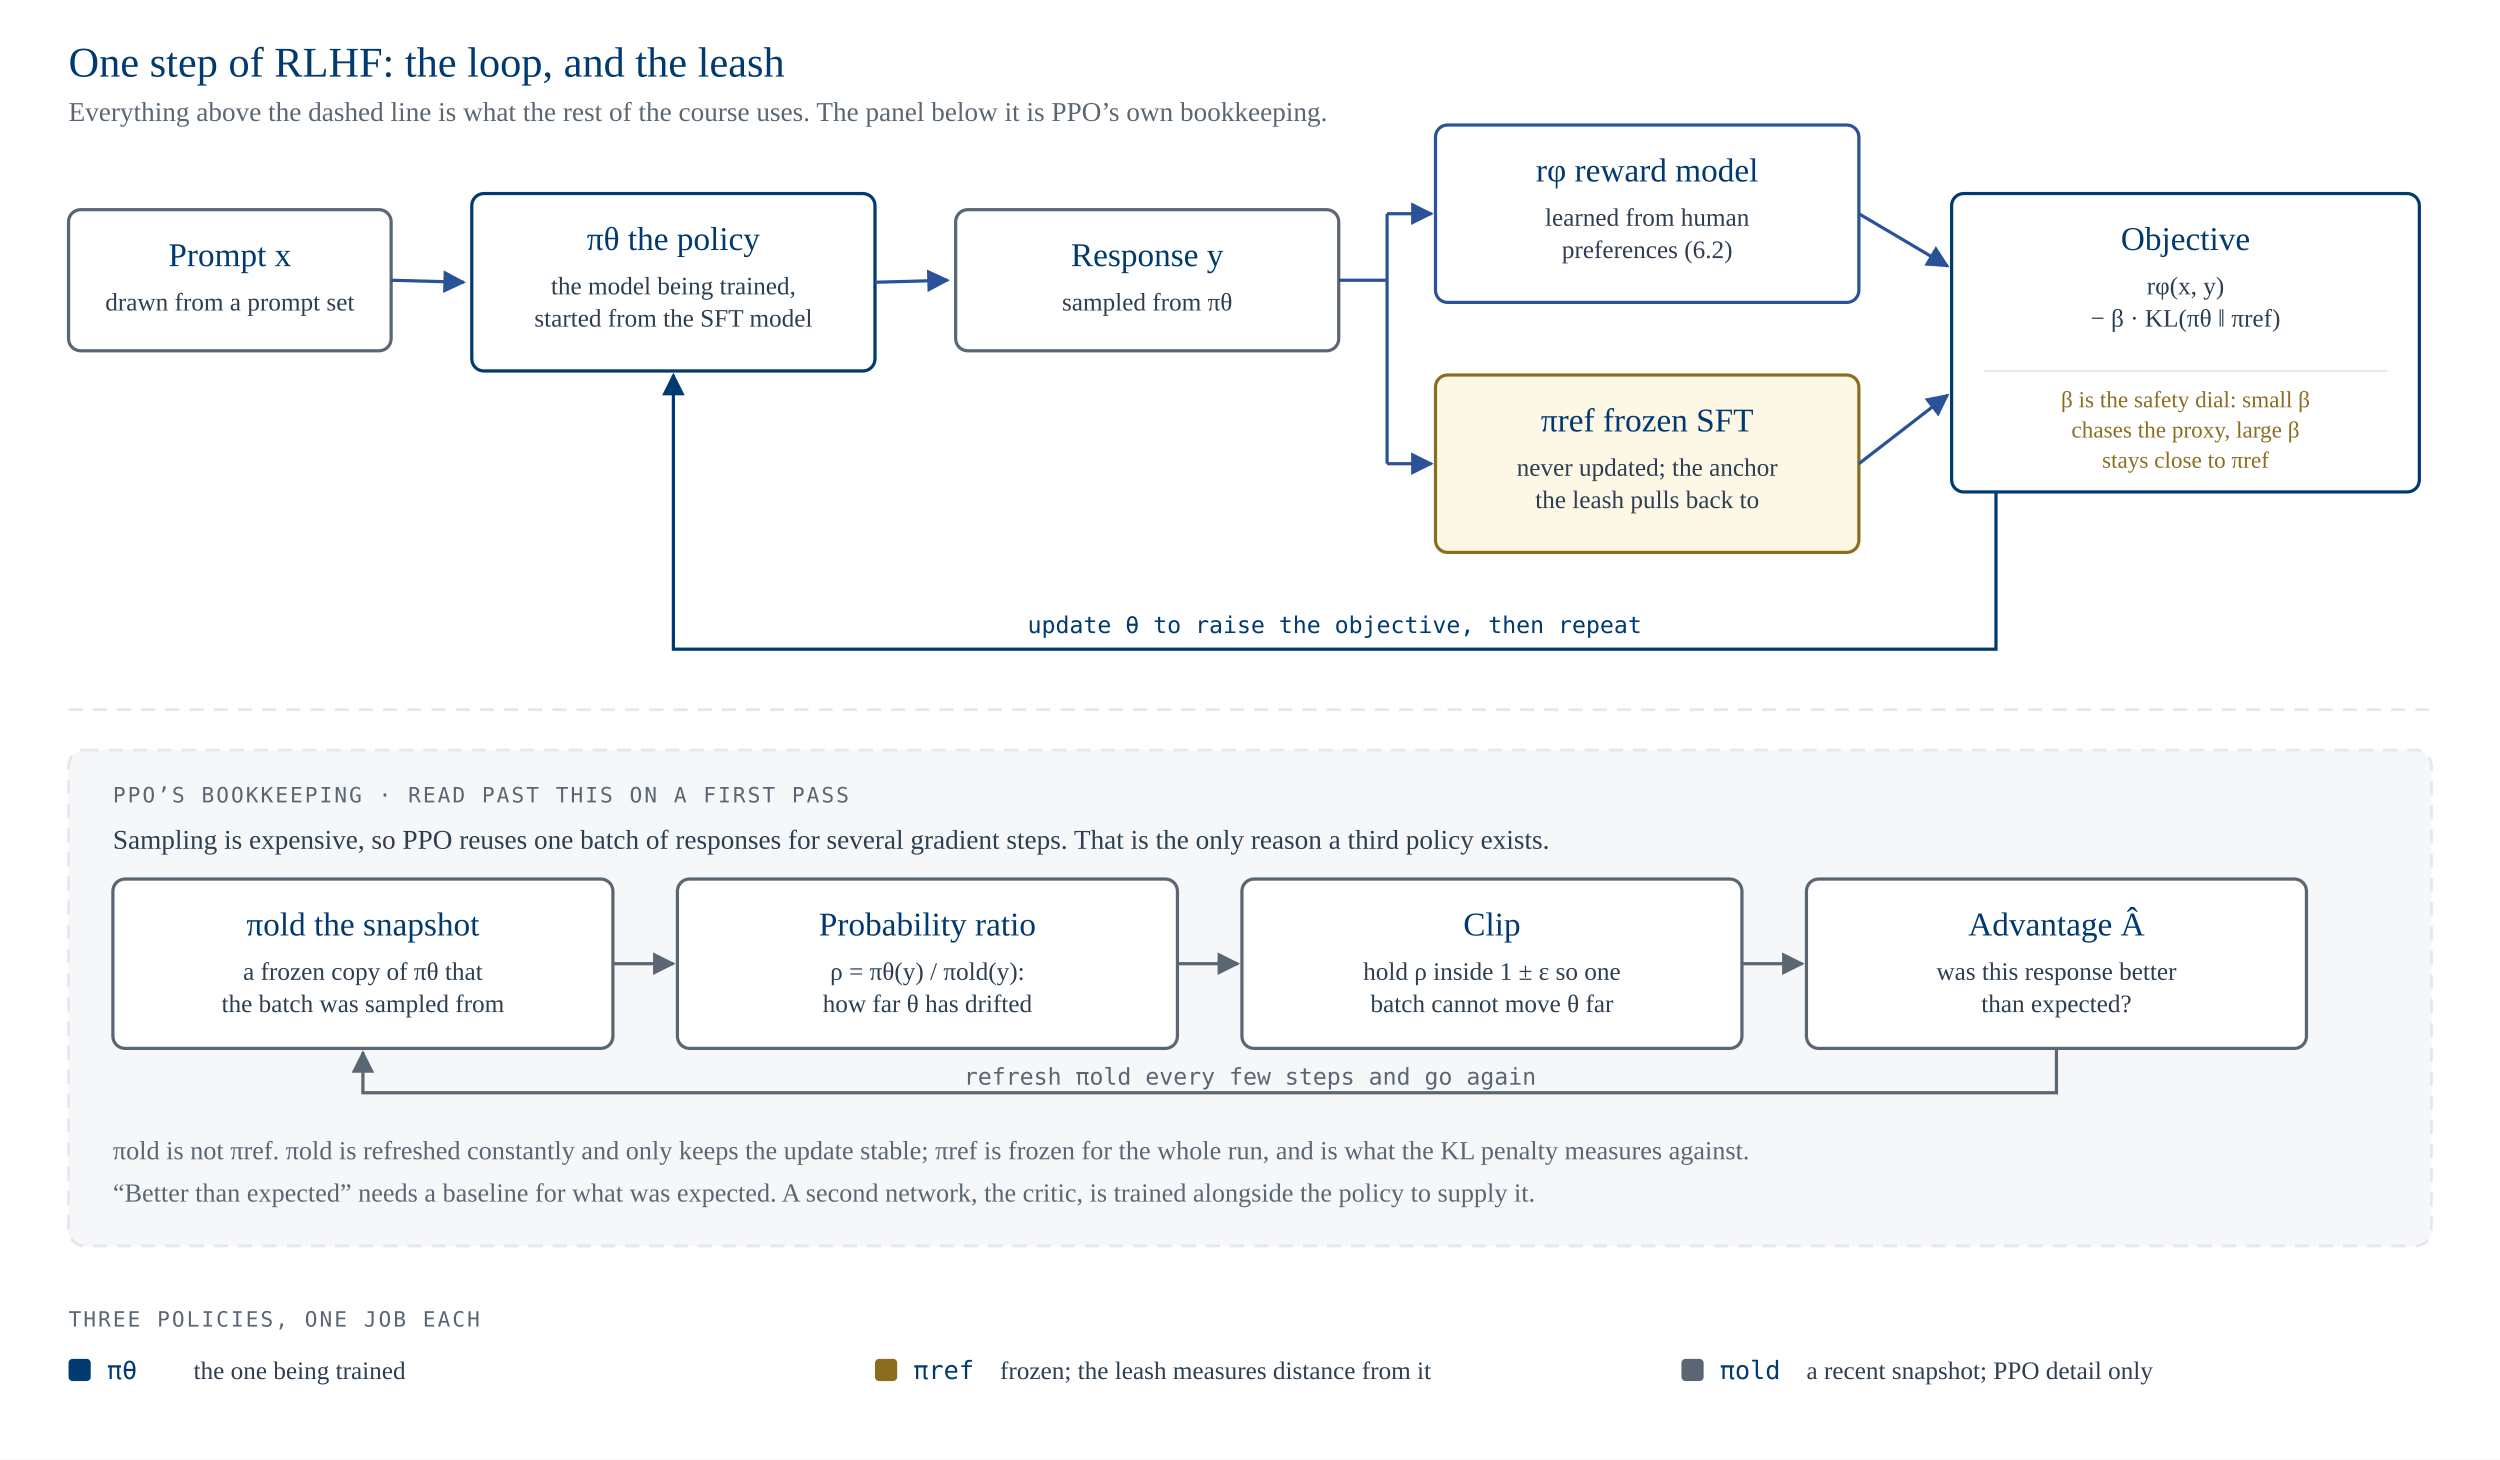
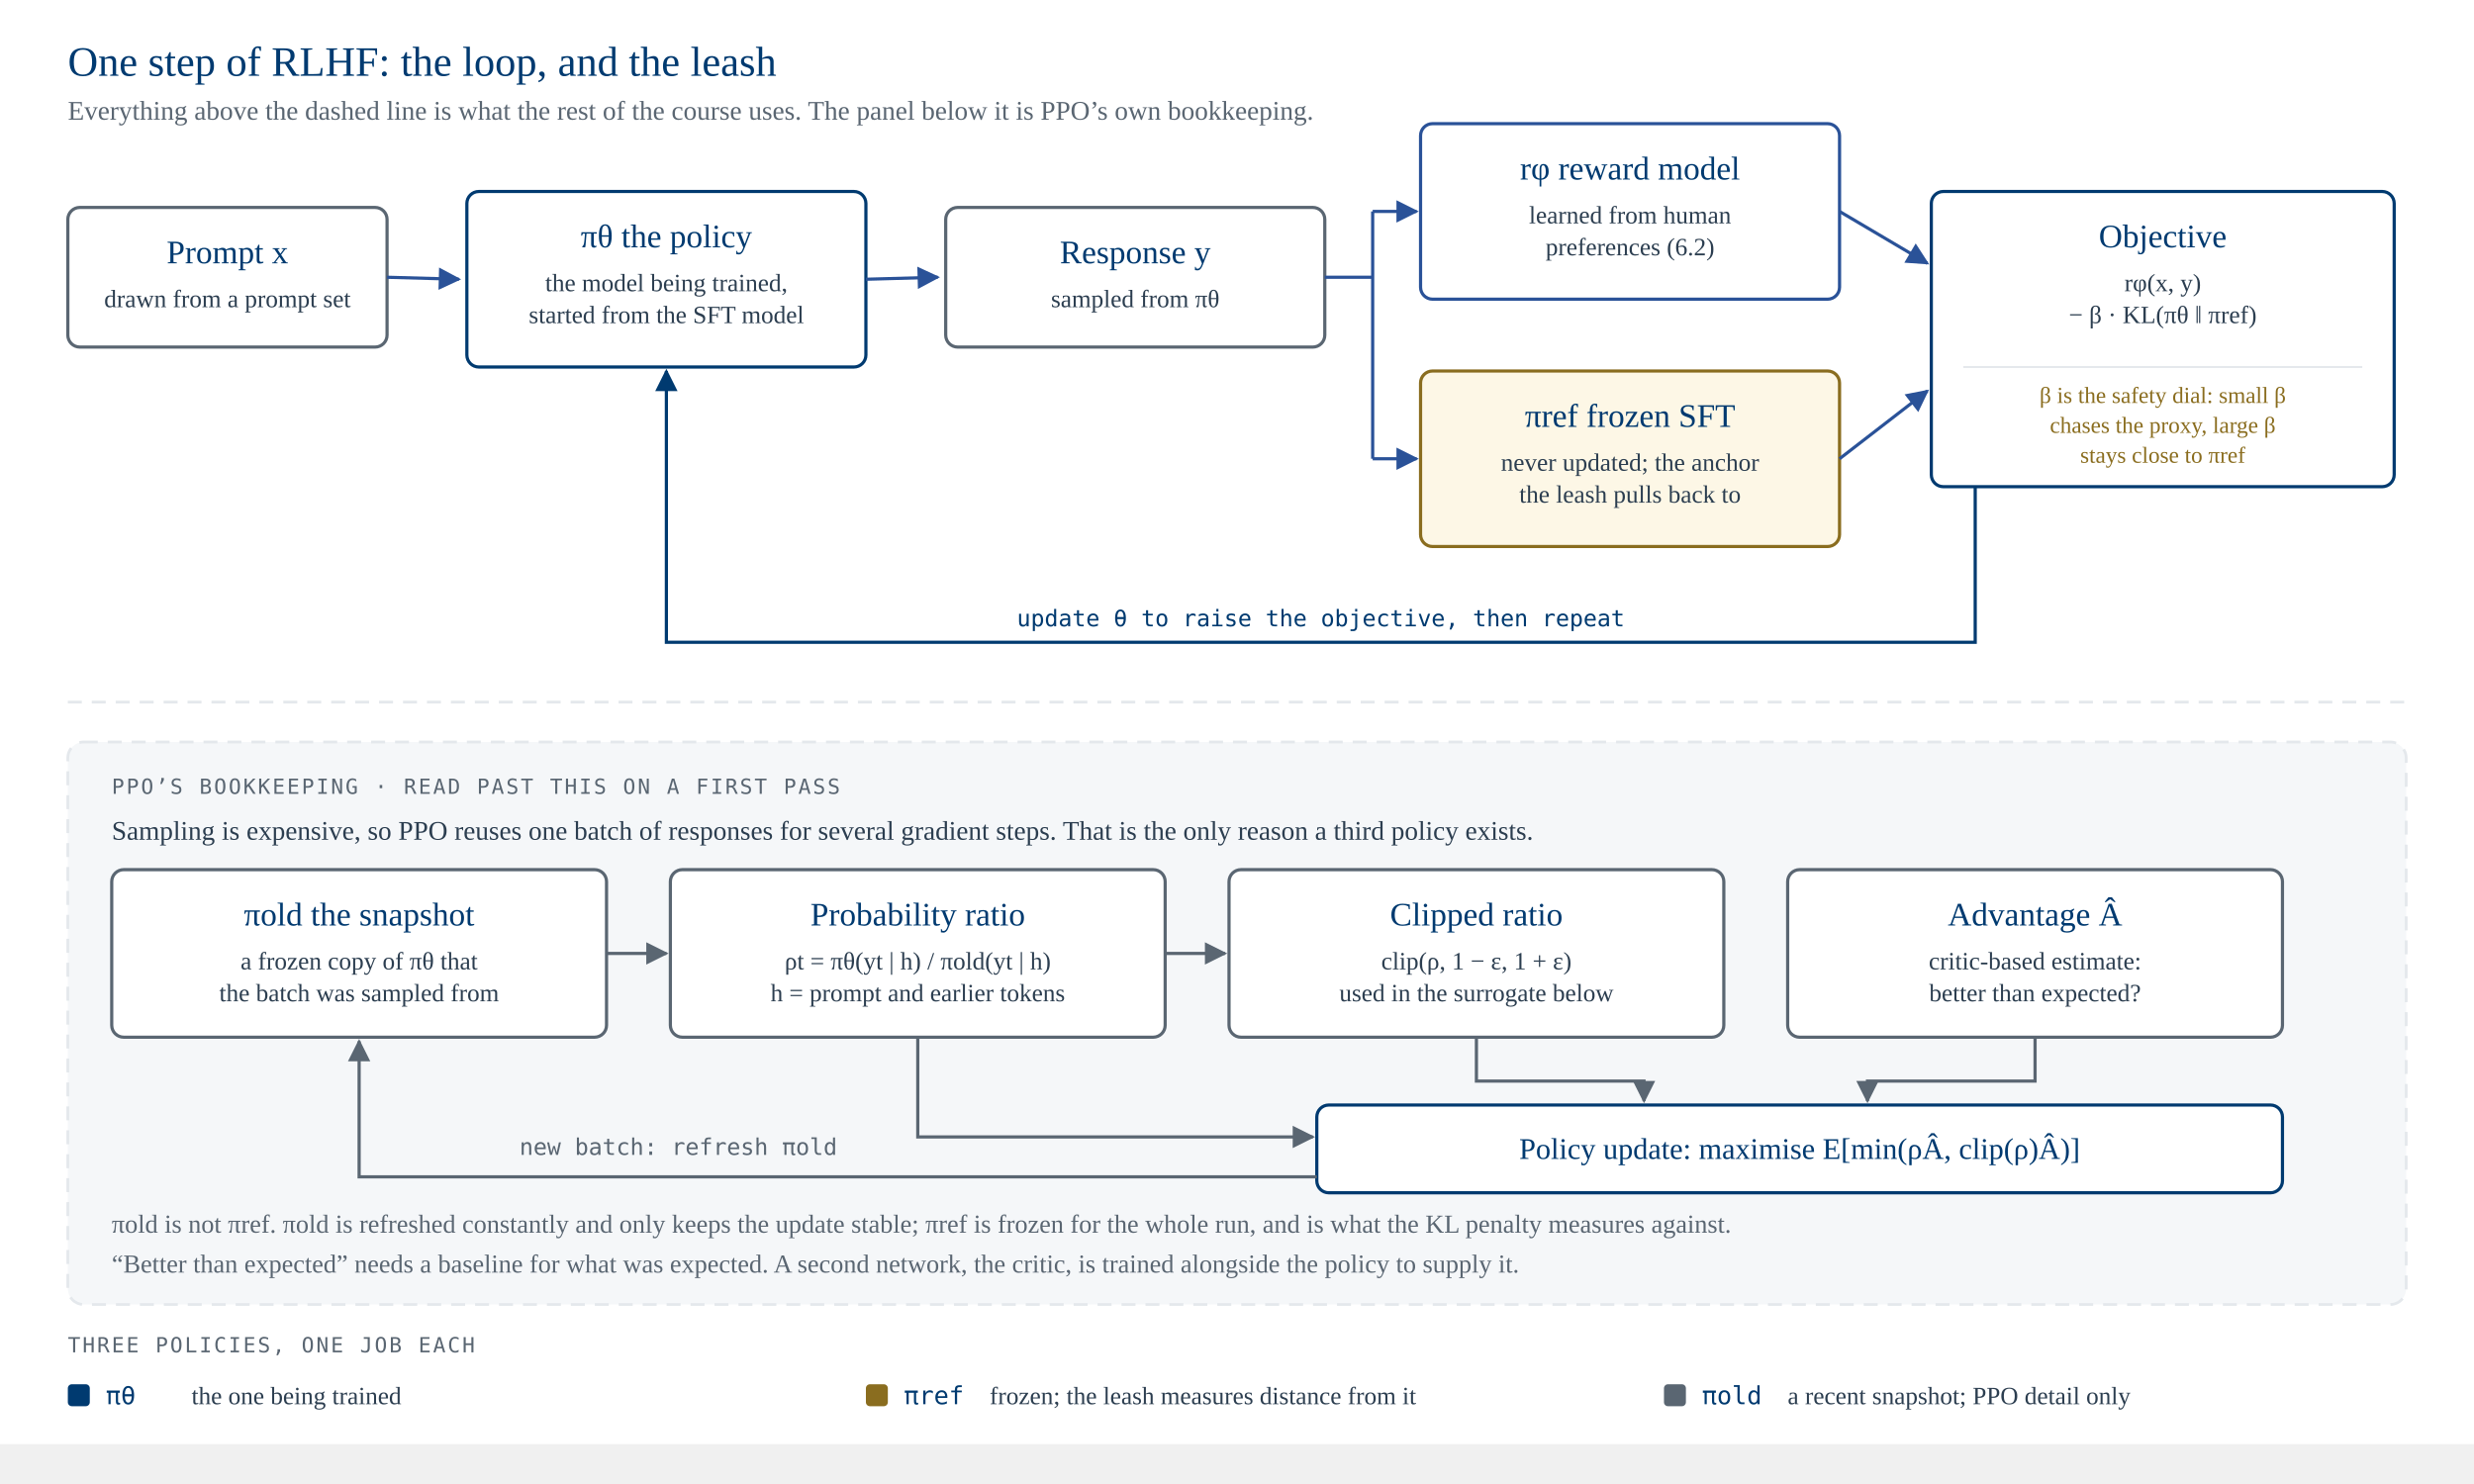
- <svg xmlns="http://www.w3.org/2000/svg" viewBox="0 0 1240 724" width="1240" height="724" font-family="Source Serif 4, Georgia, 'Times New Roman', serif">
+ <svg xmlns="http://www.w3.org/2000/svg" viewBox="0 0 1240 744" width="1240" height="744" font-family="Source Serif 4, Georgia, 'Times New Roman', serif" role="img" aria-labelledby="title desc">
  <defs>
    <marker id="ah-2a5298" viewBox="0 0 10 10" refX="9" refY="5" markerWidth="7" markerHeight="7" orient="auto-start-reverse">
      <path d="M0,0 L10,5 L0,10 z" fill="#2a5298" />
    </marker>
    <marker id="ah-003A70" viewBox="0 0 10 10" refX="9" refY="5" markerWidth="7" markerHeight="7" orient="auto-start-reverse">
      <path d="M0,0 L10,5 L0,10 z" fill="#003A70" />
    </marker>
    <marker id="ah-8a6d1f" viewBox="0 0 10 10" refX="9" refY="5" markerWidth="7" markerHeight="7" orient="auto-start-reverse">
      <path d="M0,0 L10,5 L0,10 z" fill="#8a6d1f" />
    </marker>
    <marker id="ah-5a6672" viewBox="0 0 10 10" refX="9" refY="5" markerWidth="7" markerHeight="7" orient="auto-start-reverse">
      <path d="M0,0 L10,5 L0,10 z" fill="#5a6672" />
    </marker>
  </defs>
  <rect width="1240" height="724" fill="#ffffff" />
  <text x="34" y="38" text-anchor="start" font-family="Fraunces, Georgia, 'Times New Roman', serif" font-size="21" fill="#003A70">One step of RLHF: the loop, and the leash</text>
  <text x="34" y="60" text-anchor="start" font-family="Source Serif 4, Georgia, 'Times New Roman', serif" font-size="13.5" fill="#5a6672">Everything above the dashed line is what the rest of the course uses. The panel below it is PPO’s own bookkeeping.</text>
  <rect x="34" y="104" width="160" height="70" rx="6" fill="#ffffff" stroke="#5a6672" stroke-width="1.6" />
  <text x="114.0" y="132" text-anchor="middle" font-family="Fraunces, Georgia, 'Times New Roman', serif" font-size="16.5" fill="#003A70">Prompt  x</text>
  <text x="114.0" y="154" text-anchor="middle" font-family="Source Serif 4, Georgia, 'Times New Roman', serif" font-size="12.5" fill="#2c3e50">drawn from a prompt set</text>
  <rect x="234" y="96" width="200" height="88" rx="6" fill="#ffffff" stroke="#003A70" stroke-width="1.6" />
  <text x="334.0" y="124" text-anchor="middle" font-family="Fraunces, Georgia, 'Times New Roman', serif" font-size="16.5" fill="#003A70">πθ   the policy</text>
  <text x="334.0" y="146" text-anchor="middle" font-family="Source Serif 4, Georgia, 'Times New Roman', serif" font-size="12.5" fill="#2c3e50">the model being trained,</text>
  <text x="334.0" y="162" text-anchor="middle" font-family="Source Serif 4, Georgia, 'Times New Roman', serif" font-size="12.5" fill="#2c3e50">started from the SFT model</text>
  <rect x="474" y="104" width="190" height="70" rx="6" fill="#ffffff" stroke="#5a6672" stroke-width="1.6" />
  <text x="569.0" y="132" text-anchor="middle" font-family="Fraunces, Georgia, 'Times New Roman', serif" font-size="16.5" fill="#003A70">Response  y</text>
  <text x="569.0" y="154" text-anchor="middle" font-family="Source Serif 4, Georgia, 'Times New Roman', serif" font-size="12.5" fill="#2c3e50">sampled from πθ</text>
  <rect x="712" y="62" width="210" height="88" rx="6" fill="#ffffff" stroke="#2a5298" stroke-width="1.6" />
  <text x="817.0" y="90" text-anchor="middle" font-family="Fraunces, Georgia, 'Times New Roman', serif" font-size="16.5" fill="#003A70">rφ   reward model</text>
  <text x="817.0" y="112" text-anchor="middle" font-family="Source Serif 4, Georgia, 'Times New Roman', serif" font-size="12.5" fill="#2c3e50">learned from human</text>
  <text x="817.0" y="128" text-anchor="middle" font-family="Source Serif 4, Georgia, 'Times New Roman', serif" font-size="12.5" fill="#2c3e50">preferences (6.2)</text>
  <rect x="712" y="186" width="210" height="88" rx="6" fill="#fdf7e6" stroke="#8a6d1f" stroke-width="1.6" />
  <text x="817.0" y="214" text-anchor="middle" font-family="Fraunces, Georgia, 'Times New Roman', serif" font-size="16.5" fill="#003A70">πref   frozen SFT</text>
  <text x="817.0" y="236" text-anchor="middle" font-family="Source Serif 4, Georgia, 'Times New Roman', serif" font-size="12.5" fill="#2c3e50">never updated; the anchor</text>
  <text x="817.0" y="252" text-anchor="middle" font-family="Source Serif 4, Georgia, 'Times New Roman', serif" font-size="12.5" fill="#2c3e50">the leash pulls back to</text>
  <rect x="968" y="96" width="232" height="148" rx="6" fill="#ffffff" stroke="#003A70" stroke-width="1.6" />
  <text x="1084.0" y="124" text-anchor="middle" font-family="Fraunces, Georgia, 'Times New Roman', serif" font-size="16.5" fill="#003A70">Objective</text>
  <text x="1084.0" y="146" text-anchor="middle" font-family="Source Serif 4, Georgia, 'Times New Roman', serif" font-size="12.5" fill="#2c3e50">rφ(x, y)</text>
  <text x="1084.0" y="162" text-anchor="middle" font-family="Source Serif 4, Georgia, 'Times New Roman', serif" font-size="12.5" fill="#2c3e50">−  β · KL(πθ ‖ πref)</text>
  <line x1="984" y1="184" x2="1184" y2="184" stroke="#e4e8ec" stroke-width="1" />
  <text x="1084.0" y="202" text-anchor="middle" font-family="Source Serif 4, Georgia, 'Times New Roman', serif" font-size="11.5" fill="#8a6d1f">β is the safety dial: small β</text>
  <text x="1084.0" y="217" text-anchor="middle" font-family="Source Serif 4, Georgia, 'Times New Roman', serif" font-size="11.5" fill="#8a6d1f">chases the proxy, large β</text>
  <text x="1084.0" y="232" text-anchor="middle" font-family="Source Serif 4, Georgia, 'Times New Roman', serif" font-size="11.5" fill="#8a6d1f">stays close to πref</text>
  <path d="M194 139 L230 140" fill="none" stroke="#2a5298" stroke-width="1.6" marker-end="url(#ah-2a5298)" />
  <path d="M434 140 L470 139" fill="none" stroke="#2a5298" stroke-width="1.6" marker-end="url(#ah-2a5298)" />
  <line x1="664" y1="139" x2="688" y2="139" stroke="#2a5298" stroke-width="1.6" />
  <line x1="688" y1="106" x2="688" y2="230" stroke="#2a5298" stroke-width="1.6" />
  <path d="M688 106 L710 106" fill="none" stroke="#2a5298" stroke-width="1.6" marker-end="url(#ah-2a5298)" />
  <path d="M688 230 L710 230" fill="none" stroke="#2a5298" stroke-width="1.6" marker-end="url(#ah-2a5298)" />
  <path d="M922 106 L966 132" fill="none" stroke="#2a5298" stroke-width="1.6" marker-end="url(#ah-2a5298)" />
  <path d="M922 230 L966 196" fill="none" stroke="#2a5298" stroke-width="1.6" marker-end="url(#ah-2a5298)" />
  <path d="M990 244 L990 322 L334 322 L334 186" fill="none" stroke="#003A70" stroke-width="1.6" marker-end="url(#ah-003A70)" />
  <text x="662" y="314" text-anchor="middle" font-family="IBM Plex Mono, ui-monospace, Menlo, Consolas, monospace" font-size="11.5" fill="#003A70">update θ to raise the objective, then repeat</text>
  <line x1="34" y1="352" x2="1206" y2="352" stroke="#e4e8ec" stroke-width="1.4" stroke-dasharray="7 5" />
-   <rect x="34" y="372" width="1172" height="246" rx="8" fill="#f5f7f9" stroke="#e4e8ec" stroke-width="1.4" stroke-dasharray="7 5" />
+   <rect x="34" y="372" width="1172" height="282" rx="8" fill="#f5f7f9" stroke="#e4e8ec" stroke-width="1.4" stroke-dasharray="7 5" />
  <text x="56" y="398" text-anchor="start" font-family="IBM Plex Mono, ui-monospace, Menlo, Consolas, monospace" font-size="10.5" fill="#5a6672" letter-spacing="1">PPO’S BOOKKEEPING · READ PAST THIS ON A FIRST PASS</text>
  <text x="56" y="421" text-anchor="start" font-family="Source Serif 4, Georgia, 'Times New Roman', serif" font-size="13.5" fill="#2c3e50">Sampling is expensive, so PPO reuses one batch of responses for several gradient steps. That is the only reason a third policy exists.</text>
  <rect x="56" y="436" width="248" height="84" rx="6" fill="#ffffff" stroke="#5a6672" stroke-width="1.6" />
  <text x="180.0" y="464" text-anchor="middle" font-family="Fraunces, Georgia, 'Times New Roman', serif" font-size="16.5" fill="#003A70">πold   the snapshot</text>
  <text x="180.0" y="486" text-anchor="middle" font-family="Source Serif 4, Georgia, 'Times New Roman', serif" font-size="12.5" fill="#2c3e50">a frozen copy of πθ that</text>
  <text x="180.0" y="502" text-anchor="middle" font-family="Source Serif 4, Georgia, 'Times New Roman', serif" font-size="12.5" fill="#2c3e50">the batch was sampled from</text>
  <rect x="336" y="436" width="248" height="84" rx="6" fill="#ffffff" stroke="#5a6672" stroke-width="1.6" />
  <text x="460.0" y="464" text-anchor="middle" font-family="Fraunces, Georgia, 'Times New Roman', serif" font-size="16.5" fill="#003A70">Probability ratio</text>
-   <text x="460.0" y="486" text-anchor="middle" font-family="Source Serif 4, Georgia, 'Times New Roman', serif" font-size="12.5" fill="#2c3e50">ρ = πθ(y) / πold(y):</text>
-   <text x="460.0" y="502" text-anchor="middle" font-family="Source Serif 4, Georgia, 'Times New Roman', serif" font-size="12.5" fill="#2c3e50">how far θ has drifted</text>
+   <text x="460.0" y="486" text-anchor="middle" font-family="Source Serif 4, Georgia, 'Times New Roman', serif" font-size="12.5" fill="#2c3e50">ρt = πθ(yt | h) / πold(yt | h)</text>
+   <text x="460.0" y="502" text-anchor="middle" font-family="Source Serif 4, Georgia, 'Times New Roman', serif" font-size="12.5" fill="#2c3e50">h = prompt and earlier tokens</text>
  <rect x="616" y="436" width="248" height="84" rx="6" fill="#ffffff" stroke="#5a6672" stroke-width="1.6" />
-   <text x="740.0" y="464" text-anchor="middle" font-family="Fraunces, Georgia, 'Times New Roman', serif" font-size="16.5" fill="#003A70">Clip</text>
-   <text x="740.0" y="486" text-anchor="middle" font-family="Source Serif 4, Georgia, 'Times New Roman', serif" font-size="12.5" fill="#2c3e50">hold ρ inside 1 ± ε so one</text>
-   <text x="740.0" y="502" text-anchor="middle" font-family="Source Serif 4, Georgia, 'Times New Roman', serif" font-size="12.5" fill="#2c3e50">batch cannot move θ far</text>
+   <text x="740.0" y="464" text-anchor="middle" font-family="Fraunces, Georgia, 'Times New Roman', serif" font-size="16.5" fill="#003A70">Clipped ratio</text>
+   <text x="740.0" y="486" text-anchor="middle" font-family="Source Serif 4, Georgia, 'Times New Roman', serif" font-size="12.5" fill="#2c3e50">clip(ρ, 1 − ε, 1 + ε)</text>
+   <text x="740.0" y="502" text-anchor="middle" font-family="Source Serif 4, Georgia, 'Times New Roman', serif" font-size="12.5" fill="#2c3e50">used in the surrogate below</text>
  <rect x="896" y="436" width="248" height="84" rx="6" fill="#ffffff" stroke="#5a6672" stroke-width="1.6" />
  <text x="1020.0" y="464" text-anchor="middle" font-family="Fraunces, Georgia, 'Times New Roman', serif" font-size="16.5" fill="#003A70">Advantage  Â</text>
-   <text x="1020.0" y="486" text-anchor="middle" font-family="Source Serif 4, Georgia, 'Times New Roman', serif" font-size="12.5" fill="#2c3e50">was this response better</text>
-   <text x="1020.0" y="502" text-anchor="middle" font-family="Source Serif 4, Georgia, 'Times New Roman', serif" font-size="12.5" fill="#2c3e50">than expected?</text>
+   <text x="1020.0" y="486" text-anchor="middle" font-family="Source Serif 4, Georgia, 'Times New Roman', serif" font-size="12.5" fill="#2c3e50">critic-based estimate:</text>
+   <text x="1020.0" y="502" text-anchor="middle" font-family="Source Serif 4, Georgia, 'Times New Roman', serif" font-size="12.5" fill="#2c3e50">better than expected?</text>
  <path d="M304 478.0 L334 478.0" fill="none" stroke="#5a6672" stroke-width="1.6" marker-end="url(#ah-5a6672)" />
  <path d="M584 478.0 L614 478.0" fill="none" stroke="#5a6672" stroke-width="1.6" marker-end="url(#ah-5a6672)" />
-   <path d="M864 478.0 L894 478.0" fill="none" stroke="#5a6672" stroke-width="1.6" marker-end="url(#ah-5a6672)" />
-   <path d="M1020.0 520 L1020.0 542 L180.0 542 L180.0 522" fill="none" stroke="#5a6672" stroke-width="1.6" marker-end="url(#ah-5a6672)" />
-   <text x="620" y="538" text-anchor="middle" font-family="IBM Plex Mono, ui-monospace, Menlo, Consolas, monospace" font-size="11.5" fill="#5a6672">refresh πold every few steps and go again</text>
-   <text x="56" y="575" text-anchor="start" font-family="Source Serif 4, Georgia, 'Times New Roman', serif" font-size="13" fill="#5a6672">πold is not πref. πold is refreshed constantly and only keeps the update stable; πref is frozen for the whole run, and is what the KL penalty measures against.</text>
-   <text x="56" y="596" text-anchor="start" font-family="Source Serif 4, Georgia, 'Times New Roman', serif" font-size="13" fill="#5a6672">“Better than expected” needs a baseline for what was expected. A second network, the critic, is trained alongside the policy to supply it.</text>
-   <text x="34" y="658" text-anchor="start" font-family="IBM Plex Mono, ui-monospace, Menlo, Consolas, monospace" font-size="10.5" fill="#5a6672" letter-spacing="1">THREE POLICIES, ONE JOB EACH</text>
-   <rect x="34" y="674" width="11" height="11" rx="2" fill="#003A70" />
-   <text x="53" y="684" text-anchor="start" font-family="IBM Plex Mono, ui-monospace, Menlo, Consolas, monospace" font-size="12.5" fill="#003A70">πθ</text>
-   <text x="96" y="684" text-anchor="start" font-family="Source Serif 4, Georgia, 'Times New Roman', serif" font-size="12.5" fill="#2c3e50">the one being trained</text>
-   <rect x="434" y="674" width="11" height="11" rx="2" fill="#8a6d1f" />
-   <text x="453" y="684" text-anchor="start" font-family="IBM Plex Mono, ui-monospace, Menlo, Consolas, monospace" font-size="12.5" fill="#003A70">πref</text>
-   <text x="496" y="684" text-anchor="start" font-family="Source Serif 4, Georgia, 'Times New Roman', serif" font-size="12.5" fill="#2c3e50">frozen; the leash measures distance from it</text>
-   <rect x="834" y="674" width="11" height="11" rx="2" fill="#5a6672" />
-   <text x="853" y="684" text-anchor="start" font-family="IBM Plex Mono, ui-monospace, Menlo, Consolas, monospace" font-size="12.5" fill="#003A70">πold</text>
-   <text x="896" y="684" text-anchor="start" font-family="Source Serif 4, Georgia, 'Times New Roman', serif" font-size="12.5" fill="#2c3e50">a recent snapshot; PPO detail only</text>
+   <path d="M740 520 V542 H824 V552" fill="none" stroke="#5a6672" stroke-width="1.6" marker-end="url(#ah-5a6672)" />
+   <path d="M1020 520 V542 H936 V552" fill="none" stroke="#5a6672" stroke-width="1.6" marker-end="url(#ah-5a6672)" />
+   <path d="M460 520 V570 H658" fill="none" stroke="#5a6672" stroke-width="1.6" marker-end="url(#ah-5a6672)" />
+   <rect x="660" y="554" width="484" height="44" rx="6" fill="#ffffff" stroke="#003A70" stroke-width="1.6" />
+   <text x="902" y="581" text-anchor="middle" font-size="15" fill="#003A70">Policy update: maximise E[min(ρÂ, clip(ρ)Â)]</text>
+   <path d="M660 590 H180 V522" fill="none" stroke="#5a6672" stroke-width="1.6" marker-end="url(#ah-5a6672)" />
+   <text x="340" y="579" text-anchor="middle" font-family="IBM Plex Mono, ui-monospace, Menlo, Consolas, monospace" font-size="11.5" fill="#5a6672">new batch: refresh πold</text>
+   <text x="56" y="618" text-anchor="start" font-family="Source Serif 4, Georgia, 'Times New Roman', serif" font-size="13" fill="#5a6672">πold is not πref. πold is refreshed constantly and only keeps the update stable; πref is frozen for the whole run, and is what the KL penalty measures against.</text>
+   <text x="56" y="638" text-anchor="start" font-family="Source Serif 4, Georgia, 'Times New Roman', serif" font-size="13" fill="#5a6672">“Better than expected” needs a baseline for what was expected. A second network, the critic, is trained alongside the policy to supply it.</text>
+   <text x="34" y="678" text-anchor="start" font-family="IBM Plex Mono, ui-monospace, Menlo, Consolas, monospace" font-size="10.5" fill="#5a6672" letter-spacing="1">THREE POLICIES, ONE JOB EACH</text>
+   <rect x="34" y="694" width="11" height="11" rx="2" fill="#003A70" />
+   <text x="53" y="704" text-anchor="start" font-family="IBM Plex Mono, ui-monospace, Menlo, Consolas, monospace" font-size="12.5" fill="#003A70">πθ</text>
+   <text x="96" y="704" text-anchor="start" font-family="Source Serif 4, Georgia, 'Times New Roman', serif" font-size="12.5" fill="#2c3e50">the one being trained</text>
+   <rect x="434" y="694" width="11" height="11" rx="2" fill="#8a6d1f" />
+   <text x="453" y="704" text-anchor="start" font-family="IBM Plex Mono, ui-monospace, Menlo, Consolas, monospace" font-size="12.5" fill="#003A70">πref</text>
+   <text x="496" y="704" text-anchor="start" font-family="Source Serif 4, Georgia, 'Times New Roman', serif" font-size="12.5" fill="#2c3e50">frozen; the leash measures distance from it</text>
+   <rect x="834" y="694" width="11" height="11" rx="2" fill="#5a6672" />
+   <text x="853" y="704" text-anchor="start" font-family="IBM Plex Mono, ui-monospace, Menlo, Consolas, monospace" font-size="12.5" fill="#003A70">πold</text>
+   <text x="896" y="704" text-anchor="start" font-family="Source Serif 4, Georgia, 'Times New Roman', serif" font-size="12.5" fill="#2c3e50">a recent snapshot; PPO detail only</text>
</svg>
